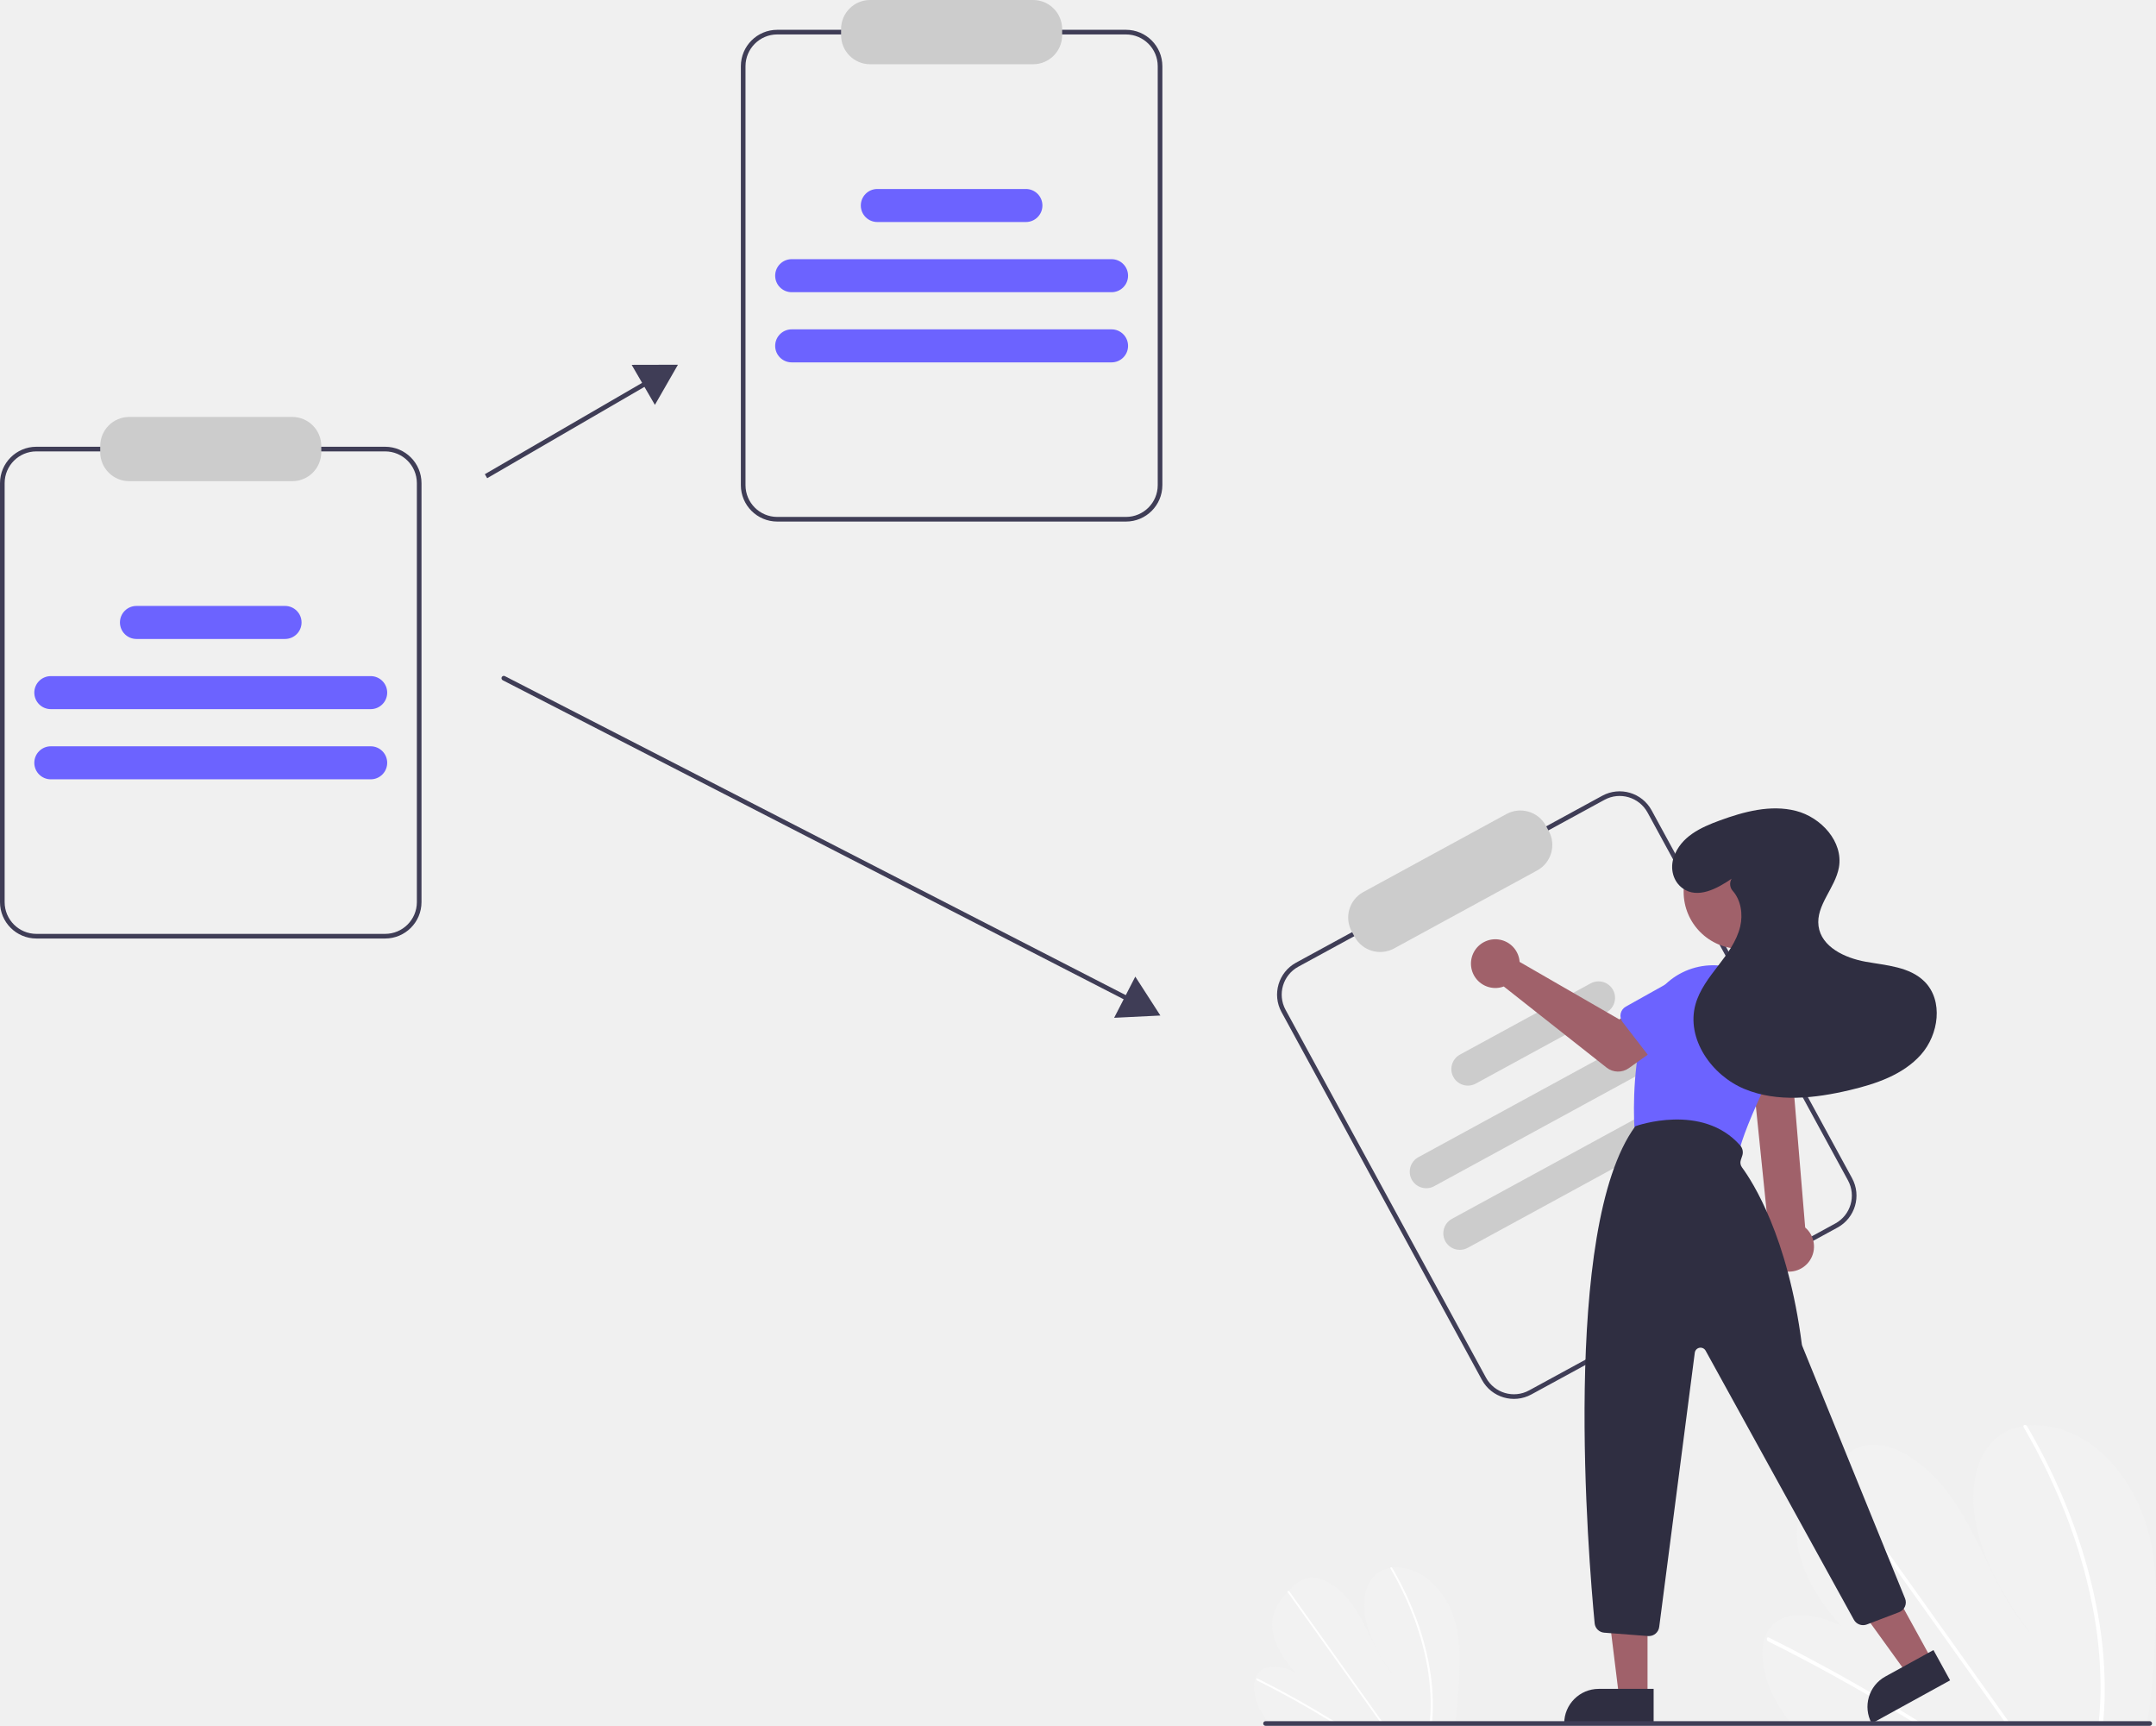
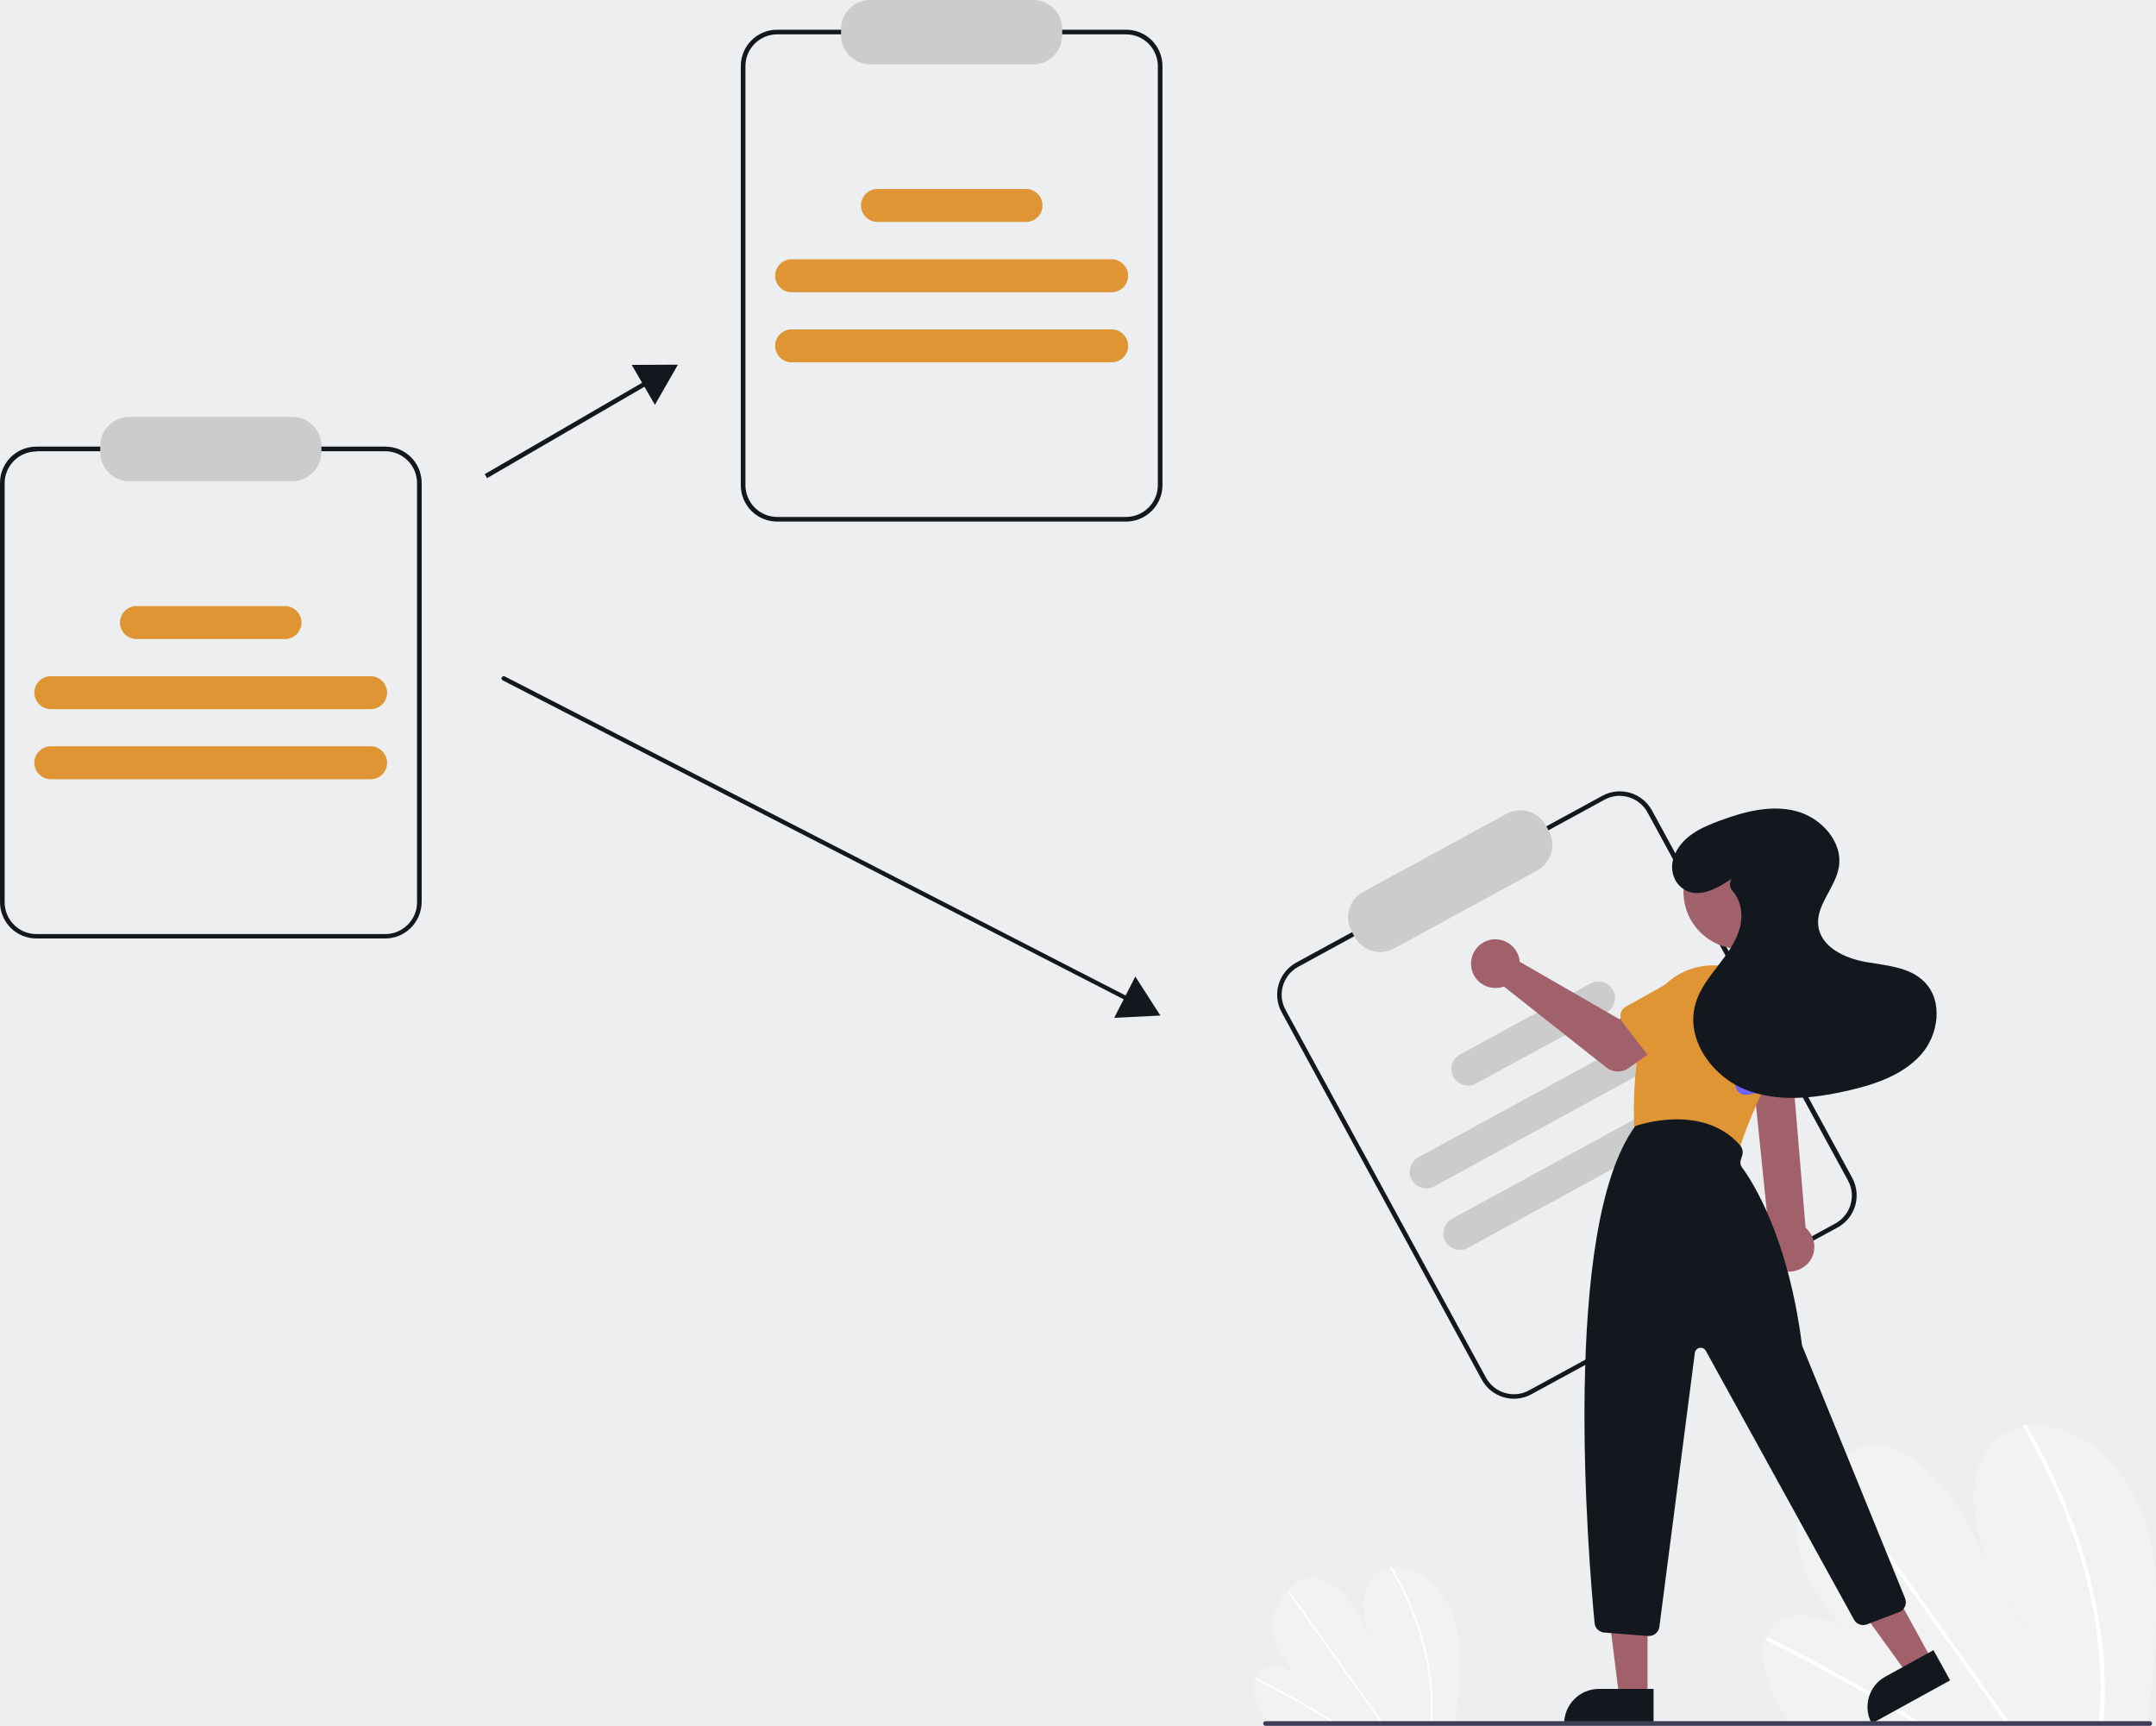
- <svg xmlns="http://www.w3.org/2000/svg" id="b74f039e-7d6a-4faf-9af8-185aab588417" data-name="Layer 1" width="929.013" height="743.5" viewBox="0 0 929.013 743.5">
-   <path d="M1064.489,770.844a381.146,381.146,0,0,1-3.593,48.975c-.079.57-.164,1.14-.243,1.71l-153.448-.857c-.451-.566-.894-1.139-1.324-1.719-1.433-1.919-2.775-3.892-4.008-5.933-5.924-9.834-8.637-21.347-5.919-29.29l.049-.123a13.939,13.939,0,0,1,2.72-4.727c6.197-6.976,18.726-5.813,30.096-.182-10.198-11.163-18.319-25.249-18.936-37.823-.605-12.264,5.808-21.025,12.763-28.471.228-.246.456-.485.685-.725.111-.123.228-.239.339-.362,5.427-5.674,11.754-11.267,20.911-10.591,10.043.743,21.179,9.156,28.986,18.959,7.808,9.796,12.996,20.924,18.255,31.785,5.266,10.854,10.963,21.985,19.412,31.262-11.445-14.476-20.672-30.946-24.081-46.965s-.409-31.403,9.791-38.948a23.857,23.857,0,0,1,10.45-4.216c.44-.073.887-.133,1.341-.185,9.442-1.074,20.716,2.191,30.308,9.997,10.563,8.595,17.887,21.336,21.531,33.432C1064.218,747.943,1064.607,759.587,1064.489,770.844Z" transform="translate(-135.4934 -78.25)" fill="#f2f2f2" />
-   <path d="M964.095,820.989l-2.934-.016q-1.397-.874-2.808-1.727c-.582-.367-1.171-.721-1.76-1.082q-14.599-8.916-29.381-17.105-14.768-8.196-29.685-15.636a1.23,1.23,0,0,1-.707-1.406.354.354,0,0,1,.049-.103c.139-.26.449-.369.901-.146,1.22.612,2.447,1.223,3.666,1.849q14.958,7.568,29.787,15.891,14.819,8.32,29.469,17.374c.205.125.411.257.616.381C962.239,819.838,963.163,820.414,964.095,820.989Z" transform="translate(-135.4934 -78.25)" fill="#fff" />
-   <path d="M1001.928,821.201l-1.814-.01c-.409-.573-.811-1.145-1.221-1.718q-14.422-20.224-28.839-40.449-23.608-33.11-47.202-66.221a1.169,1.169,0,0,1-.204-.4c-.135-.489.224-.775.685-.725a1.378,1.378,0,0,1,.959.61q13.236,18.568,26.465,37.123,23.485,32.945,46.964,65.883c.996,1.394,1.991,2.795,2.987,4.188C1001.116,820.055,1001.525,820.628,1001.928,821.201Z" transform="translate(-135.4934 -78.25)" fill="#fff" />
-   <path d="M1042.35,810.664c-.093,3.058-.295,6.067-.559,9.048q-.077.855-.154,1.71l-1.904-.011c.058-.57.116-1.14.168-1.71.402-4.307.688-8.663.726-13.136a183.261,183.261,0,0,0-3.608-36.94,230,230,0,0,0-11.174-38.378,263.557,263.557,0,0,0-18.282-37.971,1.014,1.014,0,0,1-.168-.674c.079-.543.801-.703,1.341-.185a1.576,1.576,0,0,1,.273.345q1.317,2.265,2.586,4.544a263.374,263.374,0,0,1,17.498,38.104,228.913,228.913,0,0,1,10.417,38.435A180.799,180.799,0,0,1,1042.35,810.664Z" transform="translate(-135.4934 -78.25)" fill="#fff" />
-   <path d="M764.442,794.599a199.181,199.181,0,0,1-1.878,25.593c-.041.298-.086.596-.127.894l-80.188-.448c-.235-.296-.467-.595-.692-.898-.749-1.003-1.45-2.034-2.094-3.1-3.096-5.139-4.513-11.155-3.093-15.306l.025-.065a7.284,7.284,0,0,1,1.422-2.47c3.238-3.645,9.786-3.038,15.728-.095-5.329-5.834-9.573-13.195-9.895-19.765-.316-6.409,3.035-10.987,6.67-14.878.119-.129.239-.254.358-.379.058-.064.119-.125.177-.189,2.836-2.965,6.142-5.888,10.928-5.534,5.248.388,11.067,4.785,15.147,9.907,4.08,5.119,6.791,10.935,9.54,16.61,2.752,5.672,5.729,11.489,10.144,16.337-5.981-7.565-10.803-16.172-12.584-24.543s-.214-16.411,5.117-20.353a12.467,12.467,0,0,1,5.461-2.203c.23-.038.464-.069.701-.097,4.934-.561,10.826,1.145,15.838,5.224A36.461,36.461,0,0,1,762.396,776.311C764.3,782.632,764.503,788.717,764.442,794.599Z" transform="translate(-135.4934 -78.25)" fill="#f2f2f2" />
-   <path d="M711.978,820.804l-1.533-.009q-.73-.457-1.468-.902c-.304-.192-.612-.377-.92-.565q-7.629-4.66-15.354-8.939-7.718-4.283-15.513-8.171a.643.643,0,0,1-.369-.735.185.185,0,0,1,.026-.054c.072-.136.234-.193.471-.076.637.32,1.279.639,1.916.966q7.816,3.955,15.566,8.304,7.744,4.348,15.4,9.079c.107.065.215.134.322.199C711.008,820.203,711.491,820.504,711.978,820.804Z" transform="translate(-135.4934 -78.25)" fill="#fff" />
-   <path d="M731.748,820.915l-.948-.005c-.214-.299-.424-.599-.638-.898q-7.537-10.569-15.07-21.138-12.337-17.303-24.667-34.605a.611.611,0,0,1-.107-.209c-.07-.255.117-.405.358-.379a.72.72,0,0,1,.501.319q6.917,9.703,13.83,19.4,12.273,17.216,24.542,34.429c.52.728,1.041,1.46,1.561,2.189C731.324,820.316,731.538,820.616,731.748,820.915Z" transform="translate(-135.4934 -78.25)" fill="#fff" />
-   <path d="M752.872,815.409c-.048,1.598-.154,3.17-.292,4.728q-.04.447-.08.894l-.995-.006c.03-.298.061-.596.088-.894.21-2.251.359-4.527.38-6.865a95.768,95.768,0,0,0-1.885-19.304,120.193,120.193,0,0,0-5.839-20.055,137.728,137.728,0,0,0-9.554-19.843.53.53,0,0,1-.088-.352c.041-.284.419-.368.701-.097a.824.824,0,0,1,.143.18q.688,1.184,1.352,2.374a137.633,137.633,0,0,1,9.144,19.912,119.623,119.623,0,0,1,5.444,20.085A94.481,94.481,0,0,1,752.872,815.409Z" transform="translate(-135.4934 -78.25)" fill="#fff" />
-   <path d="M301.447,482.574H151.166a15.69,15.69,0,0,1-15.672-15.672V286.387a15.69,15.69,0,0,1,15.672-15.672H301.447A15.69,15.69,0,0,1,317.119,286.387V466.901A15.69,15.69,0,0,1,301.447,482.574ZM151.166,272.714a13.688,13.688,0,0,0-13.672,13.672V466.901a13.688,13.688,0,0,0,13.672,13.672H301.447A13.688,13.688,0,0,0,315.119,466.901V286.387a13.688,13.688,0,0,0-13.672-13.672Z" transform="translate(-135.4934 -78.25)" fill="#3f3d56" />
-   <path d="M261.436,285.553H191.177a12.514,12.514,0,0,1-12.5-12.5v-2.677a12.514,12.514,0,0,1,12.5-12.5h70.259a12.514,12.514,0,0,1,12.5,12.5v2.677A12.514,12.514,0,0,1,261.436,285.553Z" transform="translate(-135.4934 -78.25)" fill="#ccc" />
-   <path d="M295.222,383.758H157.391a7.114,7.114,0,1,1,0-14.228H295.222a7.114,7.114,0,0,1,0,14.228Z" transform="translate(-135.4934 -78.25)" fill="#6c63ff" />
-   <path d="M295.222,413.992H157.391a7.114,7.114,0,1,1,0-14.228H295.222a7.114,7.114,0,0,1,0,14.228Z" transform="translate(-135.4934 -78.25)" fill="#6c63ff" />
-   <path d="M258.319,353.524h-64.025a7.114,7.114,0,1,1,0-14.228h64.025a7.114,7.114,0,1,1,0,14.228Z" transform="translate(-135.4934 -78.25)" fill="#6c63ff" />
-   <path d="M620.682,302.948H470.401A15.69,15.69,0,0,1,454.729,287.276V106.761a15.69,15.69,0,0,1,15.672-15.672H620.682a15.69,15.69,0,0,1,15.672,15.672V287.276A15.69,15.69,0,0,1,620.682,302.948ZM470.401,93.088A13.688,13.688,0,0,0,456.729,106.761V287.276a13.688,13.688,0,0,0,13.672,13.672H620.682a13.688,13.688,0,0,0,13.672-13.672V106.761a13.688,13.688,0,0,0-13.672-13.672Z" transform="translate(-135.4934 -78.25)" fill="#3f3d56" />
-   <path d="M580.671,105.927H510.412a12.514,12.514,0,0,1-12.5-12.5V90.75a12.514,12.514,0,0,1,12.5-12.5h70.259a12.514,12.514,0,0,1,12.5,12.5v2.677A12.514,12.514,0,0,1,580.671,105.927Z" transform="translate(-135.4934 -78.25)" fill="#ccc" />
-   <path d="M614.458,204.132H476.626a7.114,7.114,0,1,1,0-14.228H614.458a7.114,7.114,0,1,1,0,14.228Z" transform="translate(-135.4934 -78.25)" fill="#6c63ff" />
-   <path d="M614.458,234.366H476.626a7.114,7.114,0,1,1,0-14.228H614.458a7.114,7.114,0,1,1,0,14.228Z" transform="translate(-135.4934 -78.25)" fill="#6c63ff" />
-   <path d="M577.554,173.898h-64.025a7.114,7.114,0,1,1,0-14.228h64.025a7.114,7.114,0,0,1,0,14.228Z" transform="translate(-135.4934 -78.25)" fill="#6c63ff" />
-   <path d="M927.283,607.094l-131.957,71.914a15.69,15.69,0,0,1-21.261-6.262L687.683,514.242a15.69,15.69,0,0,1,6.262-21.261l131.957-71.914a15.69,15.69,0,0,1,21.261,6.262l86.382,158.505A15.69,15.69,0,0,1,927.283,607.094ZM694.902,494.737a13.688,13.688,0,0,0-5.463,18.548l86.382,158.505a13.688,13.688,0,0,0,18.548,5.463l131.957-71.914a13.688,13.688,0,0,0,5.463-18.548L845.407,428.286a13.688,13.688,0,0,0-18.548-5.463Z" transform="translate(-135.4934 -78.25)" fill="#3f3d56" />
-   <path d="M797.87,453.242l-61.692,33.621A12.514,12.514,0,0,1,719.22,481.869l-1.281-2.351a12.514,12.514,0,0,1,4.994-16.958l61.692-33.621a12.514,12.514,0,0,1,16.958,4.994L802.864,436.285A12.514,12.514,0,0,1,797.87,453.242Z" transform="translate(-135.4934 -78.25)" fill="#ccc" />
-   <path d="M874.531,523.306,753.505,589.262a7.114,7.114,0,1,1-6.808-12.493l121.026-65.957a7.114,7.114,0,0,1,6.808,12.493Z" transform="translate(-135.4934 -78.25)" fill="#ccc" />
-   <path d="M888.999,549.853,767.973,615.81a7.114,7.114,0,1,1-6.808-12.493l121.026-65.957a7.114,7.114,0,0,1,6.808,12.493Z" transform="translate(-135.4934 -78.25)" fill="#ccc" />
-   <path d="M827.659,514.418l-56.218,30.638a7.114,7.114,0,1,1-6.808-12.493l56.218-30.638a7.114,7.114,0,1,1,6.808,12.493Z" transform="translate(-135.4934 -78.25)" fill="#ccc" />
-   <rect x="339.421" y="261.994" width="81.277" height="2" transform="translate(-216.1628 148.1372) rotate(-30.13963)" fill="#3f3d56" />
-   <polygon points="282.194 174.428 292.122 157.132 272.179 157.179 282.194 174.428" fill="#3f3d56" />
-   <path d="M622.726,510.192a.995.995,0,0,1-.456-.11L352.121,371.309a1,1,0,0,1,.914-1.779l270.149,138.772a1,1,0,0,1-.458,1.89Z" transform="translate(-135.4934 -78.25)" fill="#3f3d56" />
-   <polygon points="480.081 438.479 500 437.5 489.195 420.738 480.081 438.479" fill="#3f3d56" />
-   <path d="M901.467,624.932a10.743,10.743,0,0,1-3.842-16.018l-8.033-78.54h17.36l6.384,76.69a10.801,10.801,0,0,1-11.87,17.868Z" transform="translate(-135.4934 -78.25)" fill="#a0616a" />
-   <circle cx="750.034" cy="384.218" r="24.561" fill="#a0616a" />
-   <path d="M879.939,576.008l-36.656-8.005a4.511,4.511,0,0,1-3.534-4.165c-.423-8.18-.728-29.34,5.573-49.094A29.748,29.748,0,0,1,883.548,495.794h0a29.762,29.762,0,0,1,16.901,41.09c-8.129,16.692-13.249,28.78-15.216,35.93a4.492,4.492,0,0,1-5.294,3.194Z" transform="translate(-135.4934 -78.25)" fill="#6c63ff" />
-   <polygon points="709.913 731.092 697.653 731.091 691.821 683.803 709.915 683.804 709.913 731.092" fill="#a0616a" />
-   <path d="M688.896,727.588h23.644a0,0,0,0,1,0,0v14.887a0,0,0,0,1,0,0H674.009a0,0,0,0,1,0,0v0A14.887,14.887,0,0,1,688.896,727.588Z" fill="#2f2e41" />
-   <polygon points="832.504 715.203 821.761 721.109 793.866 682.482 809.722 673.764 832.504 715.203" fill="#a0616a" />
-   <path d="M950.937,797.478h23.644a0,0,0,0,1,0,0V812.365a0,0,0,0,1,0,0H936.05a0,0,0,0,1,0,0v0A14.887,14.887,0,0,1,950.937,797.478Z" transform="translate(-405.1053 481.5608) rotate(-28.80096)" fill="#2f2e41" />
-   <path d="M845.63,783.082,826.756,781.628a4.488,4.488,0,0,1-4.134-4.05c-2.69-28.056-14.491-170.228,17.427-214l.089-.122.143-.053c.286-.104,28.75-10.255,45.082,8.347a4.498,4.498,0,0,1,.866,4.377l-.623,1.869a3.485,3.485,0,0,0,.496,3.173c4.532,6.127,19.786,29.725,25.782,76.128a3.466,3.466,0,0,0,.226.861L956.373,766.896a4.5,4.5,0,0,1-2.566,5.901l-13.928,5.307a4.525,4.525,0,0,1-5.543-2.034L870.438,660.139a2.5,2.5,0,0,0-4.668.886L850.437,779.173a4.499,4.499,0,0,1-4.458,3.921C845.863,783.094,845.747,783.09,845.63,783.082Z" transform="translate(-135.4934 -78.25)" fill="#2f2e41" />
-   <path d="M790.044,490.998a10.527,10.527,0,0,1,.239,1.64l42.957,24.782,10.441-6.011,11.131,14.572-17.45,12.438a8,8,0,0,1-9.598-.234l-44.297-34.946a10.497,10.497,0,1,1,6.576-12.241Z" transform="translate(-135.4934 -78.25)" fill="#a0616a" />
-   <path d="M833.83,514.943a4.495,4.495,0,0,1,2.211-3.025l19.713-11.023a12.497,12.497,0,0,1,15.327,19.744L855.364,536.961a4.5,4.5,0,0,1-6.804-.373l-13.884-17.994A4.495,4.495,0,0,1,833.83,514.943Z" transform="translate(-135.4934 -78.25)" fill="#6c63ff" />
-   <path d="M884.857,548.926a4.495,4.495,0,0,1-1.667-3.356l-.707-22.574a12.497,12.497,0,0,1,24.584-4.513l7.251,21.467a4.5,4.5,0,0,1-3.464,5.868l-22.366,4.039A4.495,4.495,0,0,1,884.857,548.926Z" transform="translate(-135.4934 -78.25)" fill="#6c63ff" />
-   <path d="M881.64,456.819c-6.313,4.321-14.601,8.762-21.049,4.161-4.234-3.021-5.567-8.615-3.851-13.525,3.087-8.829,11.569-12.715,19.681-15.695,10.544-3.873,22.026-6.954,32.911-4.181s20.506,13.313,18.541,24.373c-1.58,8.894-9.97,16.295-8.779,25.25,1.199,9.012,11.334,13.756,20.281,15.367s18.96,2.128,25.391,8.555c8.203,8.199,6.155,22.853-1.564,31.51s-19.367,12.58-30.654,15.248c-14.955,3.534-31.129,5.392-45.332-.474s-25.256-21.654-21.141-36.46c1.738-6.254,5.832-11.539,9.789-16.685s7.963-10.526,9.472-16.839c1.258-5.261.327-11.369-3.162-15.315a4.437,4.437,0,0,1-.594-5.186Z" transform="translate(-135.4934 -78.25)" fill="#2f2e41" />
-   <path d="M1061.804,821.75h-381a1,1,0,0,1,0-2h381a1,1,0,0,1,0,2Z" transform="translate(-135.4934 -78.25)" fill="#3f3d56" />
+ <svg xmlns="http://www.w3.org/2000/svg" version="1.1" id="b74f039e-7d6a-4faf-9af8-185aab588417" x="0px" y="0px" viewBox="0 0 929 743.5" style="enable-background:new 0 0 929 743.5;" xml:space="preserve">
+   <style type="text/css">
+ 	.st0{fill:#EDEEF0;}
+ 	.st1{fill:#F2F2F2;}
+ 	.st2{fill:#FFFFFF;}
+ 	.st3{fill:#13181E;}
+ 	.st4{fill:#CCCCCC;}
+ 	.st5{fill:#DF9534;}
+ 	.st6{fill:#A0616A;}
+ 	.st7{fill:#6C63FF;}
+ 	.st8{fill:#3F3D56;}
+ </style>
+   <rect class="st0" width="929" height="743.5" />
+   <path class="st1" d="M929,692.6c-0.1,16.4-1.3,32.7-3.6,49c-0.1,0.6-0.2,1.1-0.2,1.7l-153.4-0.9c-0.5-0.6-0.9-1.1-1.3-1.7  c-1.4-1.9-2.8-3.9-4-5.9c-5.9-9.8-8.6-21.3-5.9-29.3l0-0.1c0.6-1.7,1.5-3.3,2.7-4.7c6.2-7,18.7-5.8,30.1-0.2  c-10.2-11.2-18.3-25.2-18.9-37.8c-0.6-12.3,5.8-21,12.8-28.5c0.2-0.2,0.5-0.5,0.7-0.7c0.1-0.1,0.2-0.2,0.3-0.4  c5.4-5.7,11.8-11.3,20.9-10.6c10,0.7,21.2,9.2,29,19c7.8,9.8,13,20.9,18.3,31.8c5.3,10.9,11,22,19.4,31.3  c-11.4-14.5-20.7-30.9-24.1-47s-0.4-31.4,9.8-38.9c3.1-2.2,6.7-3.7,10.4-4.2c0.4-0.1,0.9-0.1,1.3-0.2c9.4-1.1,20.7,2.2,30.3,10  c10.6,8.6,17.9,21.3,21.5,33.4C928.7,669.7,929.1,681.3,929,692.6z" />
+   <path class="st2" d="M828.6,742.7l-2.9,0c-0.9-0.6-1.9-1.2-2.8-1.7c-0.6-0.4-1.2-0.7-1.8-1.1c-9.7-5.9-19.5-11.6-29.4-17.1  c-9.8-5.5-19.7-10.7-29.7-15.6c-0.5-0.2-0.8-0.8-0.7-1.4c0,0,0-0.1,0-0.1c0.1-0.3,0.4-0.4,0.9-0.1c1.2,0.6,2.4,1.2,3.7,1.8  c10,5,19.9,10.3,29.8,15.9c9.9,5.5,19.7,11.3,29.5,17.4c0.2,0.1,0.4,0.3,0.6,0.4C826.7,741.6,827.7,742.2,828.6,742.7z" />
+   <path class="st2" d="M866.4,743l-1.8,0c-0.4-0.6-0.8-1.1-1.2-1.7c-9.6-13.5-19.2-27-28.8-40.4c-15.7-22.1-31.5-44.1-47.2-66.2  c-0.1-0.1-0.2-0.3-0.2-0.4c-0.1-0.5,0.2-0.8,0.7-0.7c0.4,0.1,0.7,0.3,1,0.6c8.8,12.4,17.6,24.8,26.5,37.1c15.7,22,31.3,43.9,47,65.9  c1,1.4,2,2.8,3,4.2C865.6,741.8,866,742.4,866.4,743z" />
+   <path class="st2" d="M906.9,732.4c-0.1,3.1-0.3,6.1-0.6,9c-0.1,0.6-0.1,1.1-0.2,1.7l-1.9,0c0.1-0.6,0.1-1.1,0.2-1.7  c0.4-4.3,0.7-8.7,0.7-13.1c0.1-12.4-1.2-24.8-3.6-36.9c-2.6-13.1-6.3-25.9-11.2-38.4c-5.1-13.1-11.2-25.8-18.3-38  c-0.1-0.2-0.2-0.4-0.2-0.7c0.1-0.5,0.8-0.7,1.3-0.2c0.1,0.1,0.2,0.2,0.3,0.3c0.9,1.5,1.7,3,2.6,4.5c6.8,12.2,12.7,25,17.5,38.1  c4.6,12.5,8.1,25.3,10.4,38.4C906.2,707.7,907.2,720.1,906.9,732.4z" />
+   <path class="st1" d="M628.9,716.3c-0.1,8.6-0.7,17.1-1.9,25.6c0,0.3-0.1,0.6-0.1,0.9l-80.2-0.4c-0.2-0.3-0.5-0.6-0.7-0.9  c-0.7-1-1.5-2-2.1-3.1c-3.1-5.1-4.5-11.2-3.1-15.3l0-0.1c0.3-0.9,0.8-1.7,1.4-2.5c3.2-3.6,9.8-3,15.7-0.1  c-5.3-5.8-9.6-13.2-9.9-19.8c-0.3-6.4,3-11,6.7-14.9c0.1-0.1,0.2-0.3,0.4-0.4c0.1-0.1,0.1-0.1,0.2-0.2c2.8-3,6.1-5.9,10.9-5.5  c5.2,0.4,11.1,4.8,15.1,9.9c4.1,5.1,6.8,10.9,9.5,16.6c2.8,5.7,5.7,11.5,10.1,16.3c-6-7.6-10.8-16.2-12.6-24.5s-0.2-16.4,5.1-20.4  c1.6-1.2,3.5-1.9,5.5-2.2c0.2,0,0.5-0.1,0.7-0.1c4.9-0.6,10.8,1.1,15.8,5.2c5.4,4.6,9.3,10.7,11.3,17.5  C628.8,704.4,629,710.5,628.9,716.3z" />
+   <path class="st2" d="M576.5,742.6l-1.5,0c-0.5-0.3-1-0.6-1.5-0.9c-0.3-0.2-0.6-0.4-0.9-0.6c-5.1-3.1-10.2-6.1-15.4-8.9  c-5.1-2.9-10.3-5.6-15.5-8.2c-0.3-0.1-0.4-0.4-0.4-0.7c0,0,0,0,0-0.1c0.1-0.1,0.2-0.2,0.5-0.1c0.6,0.3,1.3,0.6,1.9,1  c5.2,2.6,10.4,5.4,15.6,8.3c5.2,2.9,10.3,5.9,15.4,9.1c0.1,0.1,0.2,0.1,0.3,0.2C575.5,742,576,742.3,576.5,742.6z" />
+   <path class="st2" d="M596.3,742.7l-0.9,0c-0.2-0.3-0.4-0.6-0.6-0.9c-5-7-10-14.1-15.1-21.1c-8.2-11.5-16.4-23.1-24.7-34.6  c0-0.1-0.1-0.1-0.1-0.2c-0.1-0.3,0.1-0.4,0.4-0.4c0.2,0,0.4,0.1,0.5,0.3c4.6,6.5,9.2,12.9,13.8,19.4c8.2,11.5,16.4,23,24.5,34.4  c0.5,0.7,1,1.5,1.6,2.2C595.8,742.1,596,742.4,596.3,742.7z" />
+   <path class="st2" d="M617.4,737.2c0,1.6-0.2,3.2-0.3,4.7c0,0.3-0.1,0.6-0.1,0.9l-1,0c0-0.3,0.1-0.6,0.1-0.9c0.2-2.3,0.4-4.5,0.4-6.9  c0-6.5-0.6-12.9-1.9-19.3c-1.4-6.8-3.3-13.6-5.8-20.1c-2.6-6.9-5.8-13.5-9.6-19.8c-0.1-0.1-0.1-0.2-0.1-0.4c0-0.3,0.4-0.4,0.7-0.1  c0.1,0.1,0.1,0.1,0.1,0.2c0.5,0.8,0.9,1.6,1.4,2.4c3.6,6.4,6.6,13,9.1,19.9c2.4,6.5,4.2,13.2,5.4,20.1  C617,724.3,617.5,730.7,617.4,737.2z" />
+   <path class="st3" d="M166,404.3H15.7c-8.7,0-15.7-7-15.7-15.7V208.1c0-8.7,7-15.7,15.7-15.7H166c8.7,0,15.7,7,15.7,15.7v180.5  C181.6,397.3,174.6,404.3,166,404.3z M15.7,194.5c-7.5,0-13.7,6.1-13.7,13.7v180.5c0,7.5,6.1,13.7,13.7,13.7H166  c7.5,0,13.7-6.1,13.7-13.7V208.1c0-7.5-6.1-13.7-13.7-13.7H15.7z" />
+   <path class="st4" d="M125.9,207.3H55.7c-6.9,0-12.5-5.6-12.5-12.5v-2.7c0-6.9,5.6-12.5,12.5-12.5h70.3c6.9,0,12.5,5.6,12.5,12.5v2.7  C138.4,201.7,132.8,207.3,125.9,207.3z" />
+   <path class="st5" d="M159.7,305.5H21.9c-3.9,0-7.1-3.2-7.1-7.1s3.2-7.1,7.1-7.1h137.8c3.9,0,7.1,3.2,7.1,7.1  S163.7,305.5,159.7,305.5z" />
+   <path class="st5" d="M159.7,335.7H21.9c-3.9,0-7.1-3.2-7.1-7.1s3.2-7.1,7.1-7.1h137.8c3.9,0,7.1,3.2,7.1,7.1  S163.7,335.7,159.7,335.7z" />
+   <path class="st5" d="M122.8,275.3h-64c-3.9,0-7.1-3.2-7.1-7.1s3.2-7.1,7.1-7.1h64c3.9,0,7.1,3.2,7.1,7.1S126.8,275.3,122.8,275.3z" />
+   <path class="st3" d="M485.2,224.7H334.9c-8.7,0-15.7-7-15.7-15.7V28.5c0-8.7,7-15.7,15.7-15.7h150.3c8.7,0,15.7,7,15.7,15.7V209  C500.9,217.7,493.8,224.7,485.2,224.7z M334.9,14.8c-7.5,0-13.7,6.1-13.7,13.7V209c0,7.5,6.1,13.7,13.7,13.7h150.3  c7.5,0,13.7-6.1,13.7-13.7V28.5c0-7.5-6.1-13.7-13.7-13.7H334.9z" />
+   <path class="st4" d="M445.2,27.7h-70.3c-6.9,0-12.5-5.6-12.5-12.5v-2.7C362.4,5.6,368,0,374.9,0h70.3c6.9,0,12.5,5.6,12.5,12.5v2.7  C457.7,22.1,452.1,27.7,445.2,27.7z" />
+   <path class="st5" d="M479,125.9H341.1c-3.9,0-7.1-3.2-7.1-7.1s3.2-7.1,7.1-7.1c0,0,0,0,0,0H479c3.9,0,7.1,3.2,7.1,7.1  S482.9,125.9,479,125.9C479,125.9,479,125.9,479,125.9z" />
+   <path class="st5" d="M479,156.1H341.1c-3.9,0-7.1-3.2-7.1-7.1c0-3.9,3.2-7.1,7.1-7.1H479c3.9,0,7.1,3.2,7.1,7.1  C486.1,152.9,482.9,156.1,479,156.1C479,156.1,479,156.1,479,156.1L479,156.1z" />
+   <path class="st5" d="M442.1,95.6h-64c-3.9,0-7.1-3.2-7.1-7.1s3.2-7.1,7.1-7.1c0,0,0,0,0,0h64c3.9,0,7.1,3.2,7.1,7.1  C449.2,92.5,446,95.6,442.1,95.6L442.1,95.6z" />
+   <path class="st3" d="M791.8,528.8l-132,71.9c-7.6,4.1-17.1,1.3-21.3-6.3L552.2,436c-4.1-7.6-1.3-17.1,6.3-21.3l132-71.9  c7.6-4.1,17.1-1.3,21.3,6.3l86.4,158.5C802.2,515.2,799.4,524.7,791.8,528.8z M559.4,416.5c-6.6,3.6-9.1,11.9-5.5,18.5l86.4,158.5  c3.6,6.6,11.9,9.1,18.5,5.5l132-71.9c6.6-3.6,9.1-11.9,5.5-18.5L709.9,350c-3.6-6.6-11.9-9.1-18.5-5.5L559.4,416.5z" />
+   <path class="st4" d="M662.4,375l-61.7,33.6c-6.1,3.3-13.6,1.1-17-5l-1.3-2.4c-3.3-6.1-1.1-13.6,5-17l61.7-33.6  c6.1-3.3,13.6-1.1,17,5l1.3,2.4C670.7,364.1,668.4,371.7,662.4,375z" />
+   <path class="st4" d="M739,445.1l-121,66c-3.4,1.9-7.8,0.6-9.7-2.8s-0.6-7.8,2.8-9.7c0,0,0,0,0,0l121-66c3.5-1.9,7.8-0.6,9.6,2.9  C743.8,438.9,742.5,443.2,739,445.1z" />
+   <path class="st4" d="M753.5,471.6l-121,66c-3.4,1.9-7.8,0.6-9.7-2.8s-0.6-7.8,2.8-9.7c0,0,0,0,0,0l121-66c3.5-1.9,7.8-0.6,9.6,2.9  C758.2,465.4,756.9,469.7,753.5,471.6z" />
+   <path class="st4" d="M692.2,436.2l-56.2,30.6c-3.4,1.9-7.8,0.6-9.7-2.8c-1.9-3.4-0.6-7.8,2.8-9.7c0,0,0,0,0,0l56.2-30.6  c3.4-1.9,7.8-0.6,9.7,2.8S695.6,434.3,692.2,436.2C692.2,436.2,692.2,436.2,692.2,436.2z" />
+   <rect x="203.9" y="183.7" transform="matrix(0.8648 -0.5021 0.5021 0.8648 -59.6975 147.7756)" class="st3" width="81.3" height="2" />
+   <polygon class="st3" points="282.2,174.4 292.1,157.1 272.2,157.2 " />
+   <path class="st3" d="M487.2,431.9c-0.2,0-0.3,0-0.5-0.1L216.6,293.1c-0.5-0.3-0.7-0.9-0.4-1.3s0.9-0.7,1.3-0.4l270.1,138.8  c0.5,0.3,0.7,0.9,0.4,1.3C488,431.7,487.6,431.9,487.2,431.9z" />
+   <polygon class="st3" points="480.1,438.5 500,437.5 489.2,420.7 " />
+   <path class="st6" d="M766,546.7c-5.3-2.6-7.5-9.1-4.8-14.4c0.3-0.6,0.6-1.1,1-1.6l-8-78.5h17.4l6.4,76.7c4.5,3.9,5.1,10.7,1.2,15.2  C775.8,547.8,770.4,548.9,766,546.7L766,546.7z" />
+   <circle class="st6" cx="750" cy="384.2" r="24.6" />
+   <path class="st5" d="M744.4,497.8l-36.7-8c-2-0.4-3.4-2.1-3.5-4.2c-0.4-8.2-0.7-29.3,5.6-49.1c5-15.6,21.8-24.2,37.4-19.2  c0.3,0.1,0.5,0.2,0.8,0.3l0,0c15.5,5.4,23.7,22.4,18.2,37.9c-0.4,1.1-0.8,2.1-1.3,3.1c-8.1,16.7-13.2,28.8-15.2,35.9  C749.1,496.9,746.8,498.3,744.4,497.8z" />
+   <polygon class="st6" points="709.9,731.1 697.7,731.1 691.8,683.8 709.9,683.8 " />
+   <path class="st3" d="M688.9,727.6h23.6l0,0v14.9l0,0H674l0,0l0,0C674,734.3,680.7,727.6,688.9,727.6L688.9,727.6z" />
+   <polygon class="st6" points="832.5,715.2 821.8,721.1 793.9,682.5 809.7,673.8 " />
+   <path class="st3" d="M812.4,722.3l20.7-11.4l0,0l7.2,13l0,0l-33.8,18.6l0,0l0,0C802.6,735.3,805.2,726.2,812.4,722.3L812.4,722.3z" />
+   <path class="st3" d="M710.1,704.8l-18.9-1.5c-2.2-0.2-3.9-1.9-4.1-4c-2.7-28.1-14.5-170.2,17.4-214l0.1-0.1l0.1-0.1  c0.3-0.1,28.8-10.3,45.1,8.3c1,1.2,1.4,2.9,0.9,4.4l-0.6,1.9c-0.4,1.1-0.2,2.3,0.5,3.2c4.5,6.1,19.8,29.7,25.8,76.1  c0,0.3,0.1,0.6,0.2,0.9l44.3,108.7c0.9,2.3-0.2,4.9-2.5,5.9c0,0-0.1,0-0.1,0l-13.9,5.3c-2.1,0.8-4.5-0.1-5.5-2l-63.9-115.9  c-0.7-1.2-2.2-1.6-3.4-1c-0.7,0.4-1.2,1.1-1.3,1.9l-15.3,118.1c-0.3,2.2-2.2,3.9-4.5,3.9C710.4,704.8,710.3,704.8,710.1,704.8z" />
+   <path class="st6" d="M654.6,412.7c0.1,0.5,0.2,1.1,0.2,1.6l43,24.8l10.4-6l11.1,14.6l-17.5,12.4c-2.9,2.1-6.8,2-9.6-0.2L648,425  c-5.4,2-11.5-0.8-13.5-6.2c-2-5.4,0.8-11.5,6.2-13.5c5.4-2,11.5,0.8,13.5,6.2C654.3,411.9,654.5,412.3,654.6,412.7L654.6,412.7z" />
+   <path class="st5" d="M698.3,436.7c0.3-1.3,1.1-2.4,2.2-3l19.7-11c5.5-4.2,13.3-3.2,17.5,2.3c4.2,5.4,3.2,13.3-2.2,17.5l-15.7,16.3  c-1.7,1.8-4.6,1.8-6.4,0.1c-0.2-0.2-0.3-0.3-0.4-0.5l-13.9-18C698.4,439.3,698.1,438,698.3,436.7z" />
+   <path class="st7" d="M749.4,470.7c-1-0.8-1.6-2-1.7-3.4l-0.7-22.6c-1.2-6.8,3.3-13.3,10.1-14.5c6.8-1.2,13.3,3.2,14.5,10l7.3,21.5  c0.8,2.4-0.5,4.9-2.8,5.7c-0.2,0.1-0.4,0.1-0.6,0.2l-22.4,4C751.7,471.8,750.4,471.5,749.4,470.7z" />
+   <path class="st3" d="M746.1,378.6c-6.3,4.3-14.6,8.8-21,4.2c-4.2-3-5.6-8.6-3.9-13.5c3.1-8.8,11.6-12.7,19.7-15.7  c10.5-3.9,22-7,32.9-4.2s20.5,13.3,18.5,24.4c-1.6,8.9-10,16.3-8.8,25.2c1.2,9,11.3,13.8,20.3,15.4s19,2.1,25.4,8.6  c8.2,8.2,6.2,22.9-1.6,31.5s-19.4,12.6-30.7,15.2c-15,3.5-31.1,5.4-45.3-0.5s-25.3-21.7-21.1-36.5c1.7-6.3,5.8-11.5,9.8-16.7  s8-10.5,9.5-16.8c1.3-5.3,0.3-11.4-3.2-15.3c-1.3-1.4-1.5-3.5-0.6-5.2L746.1,378.6z" />
+   <path class="st8" d="M926.3,743.5h-381c-0.6,0-1-0.4-1-1s0.4-1,1-1h381c0.6,0,1,0.4,1,1S926.9,743.5,926.3,743.5z" />
</svg>
